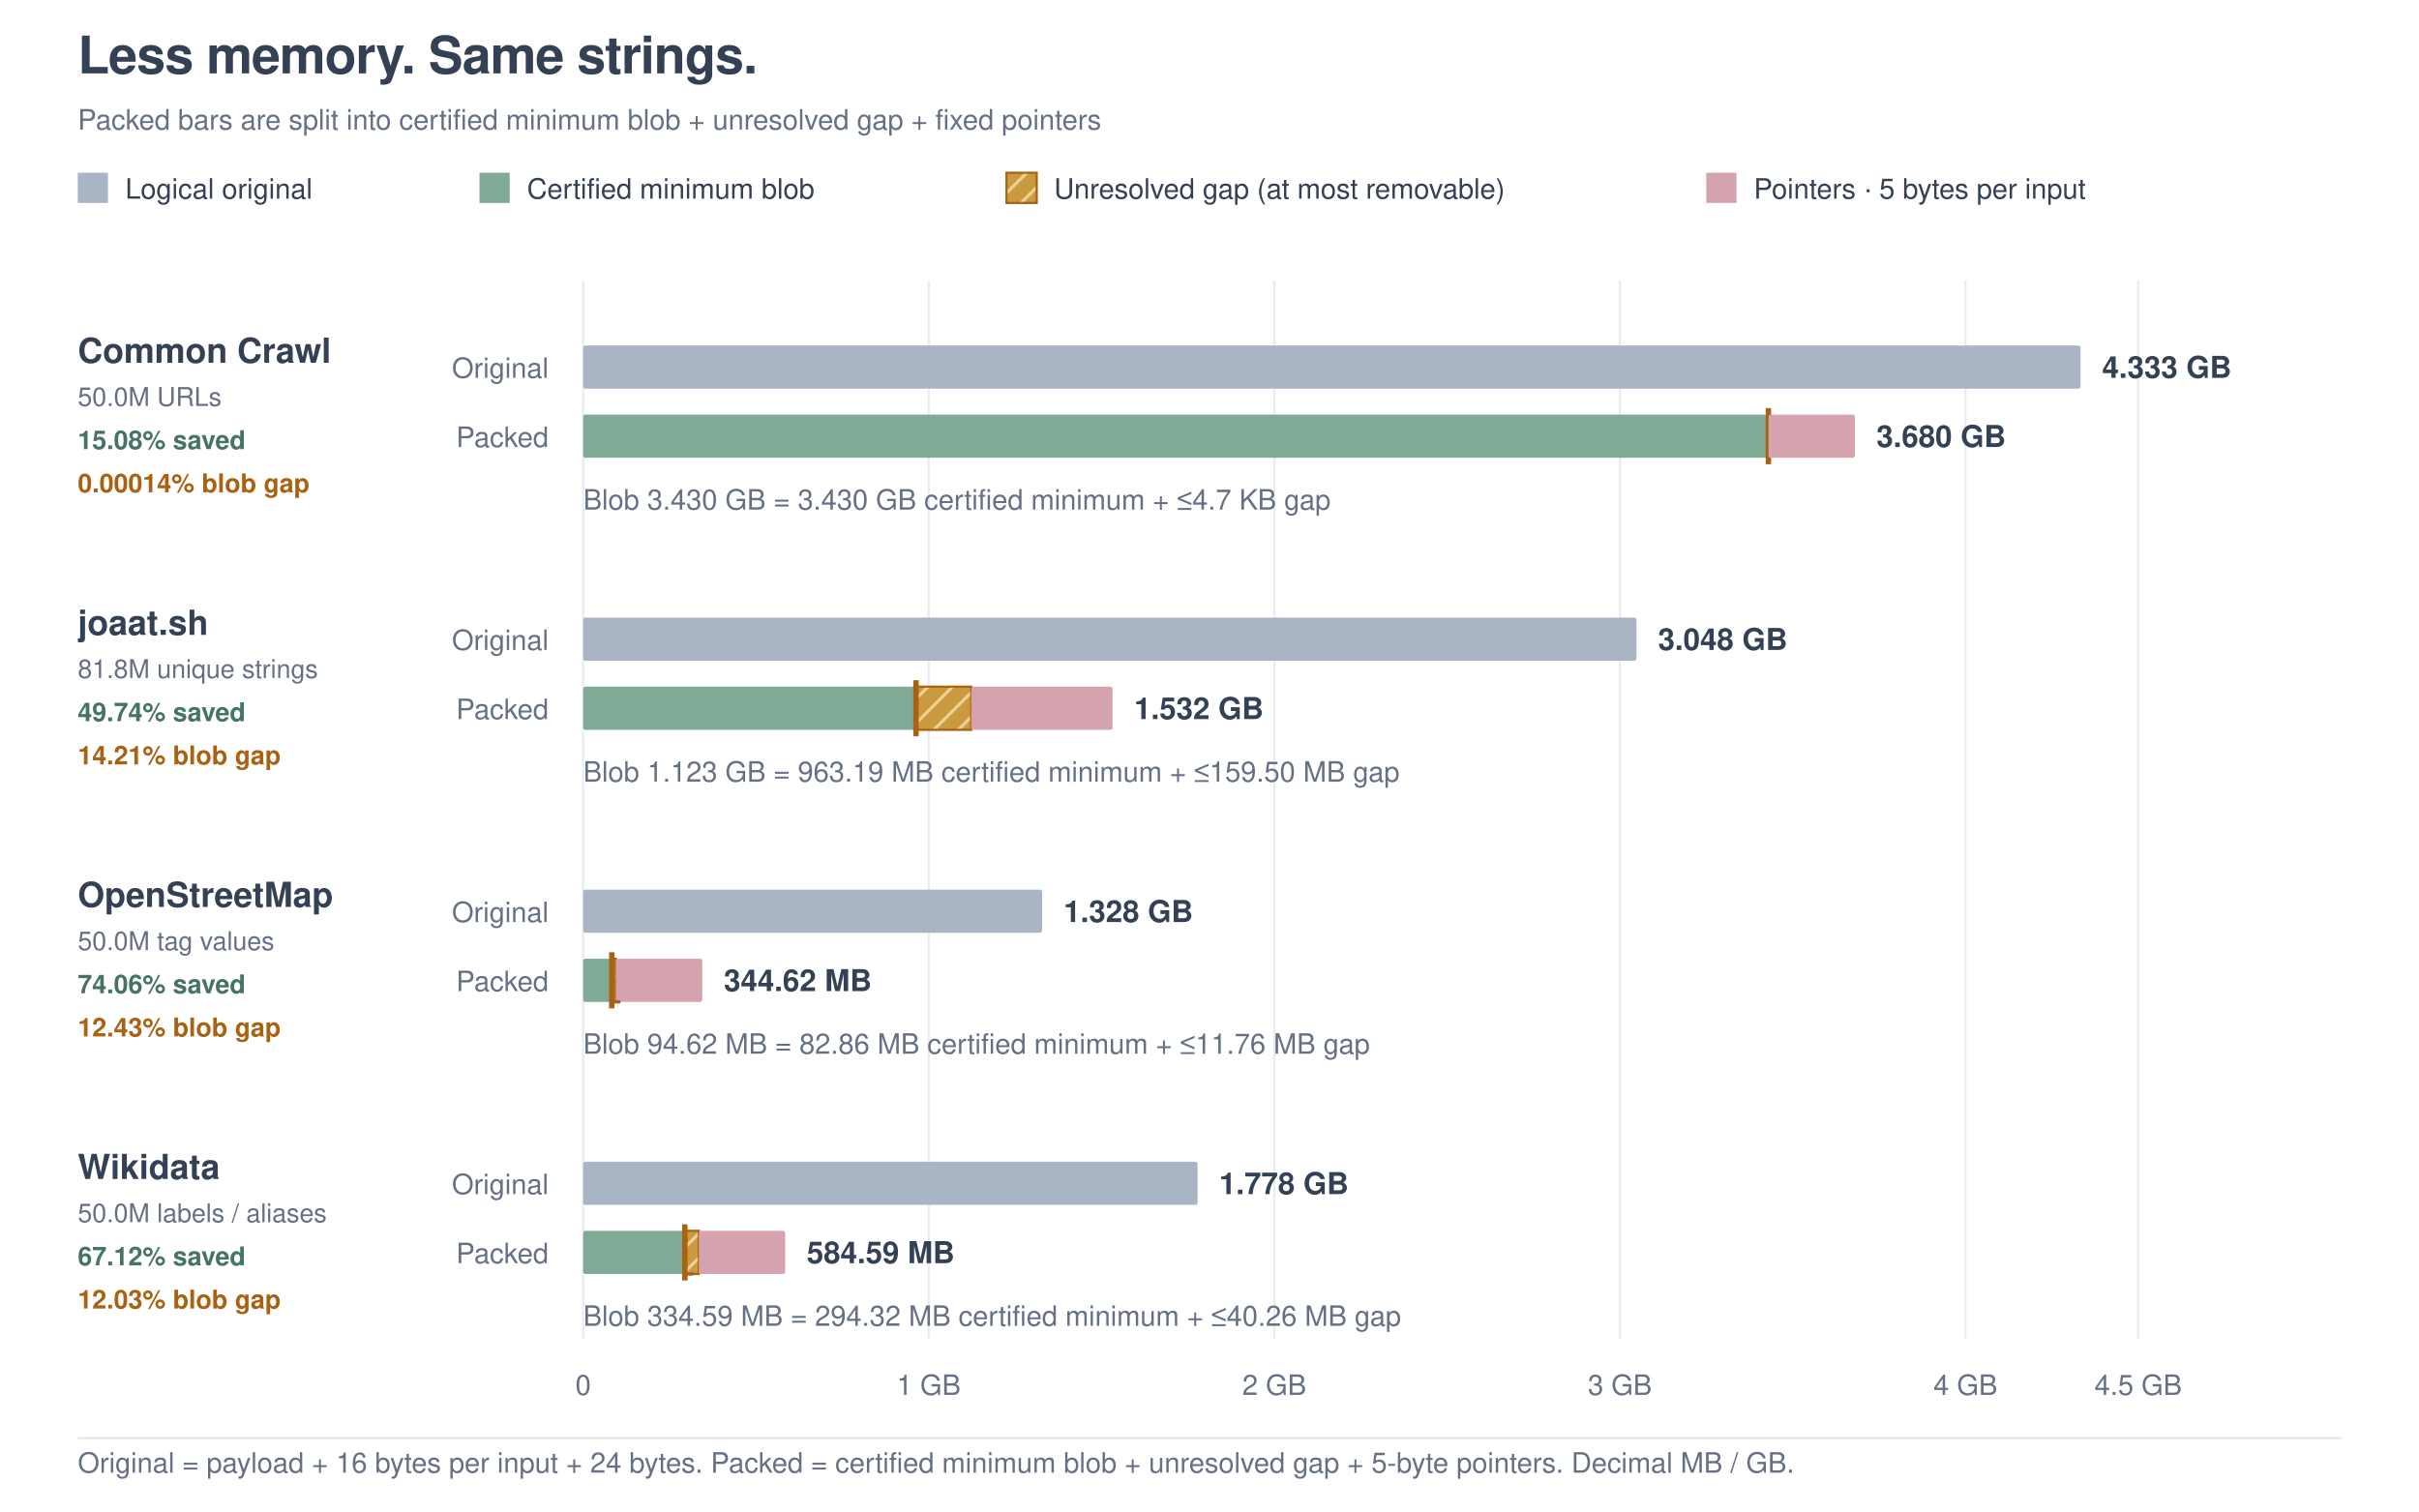
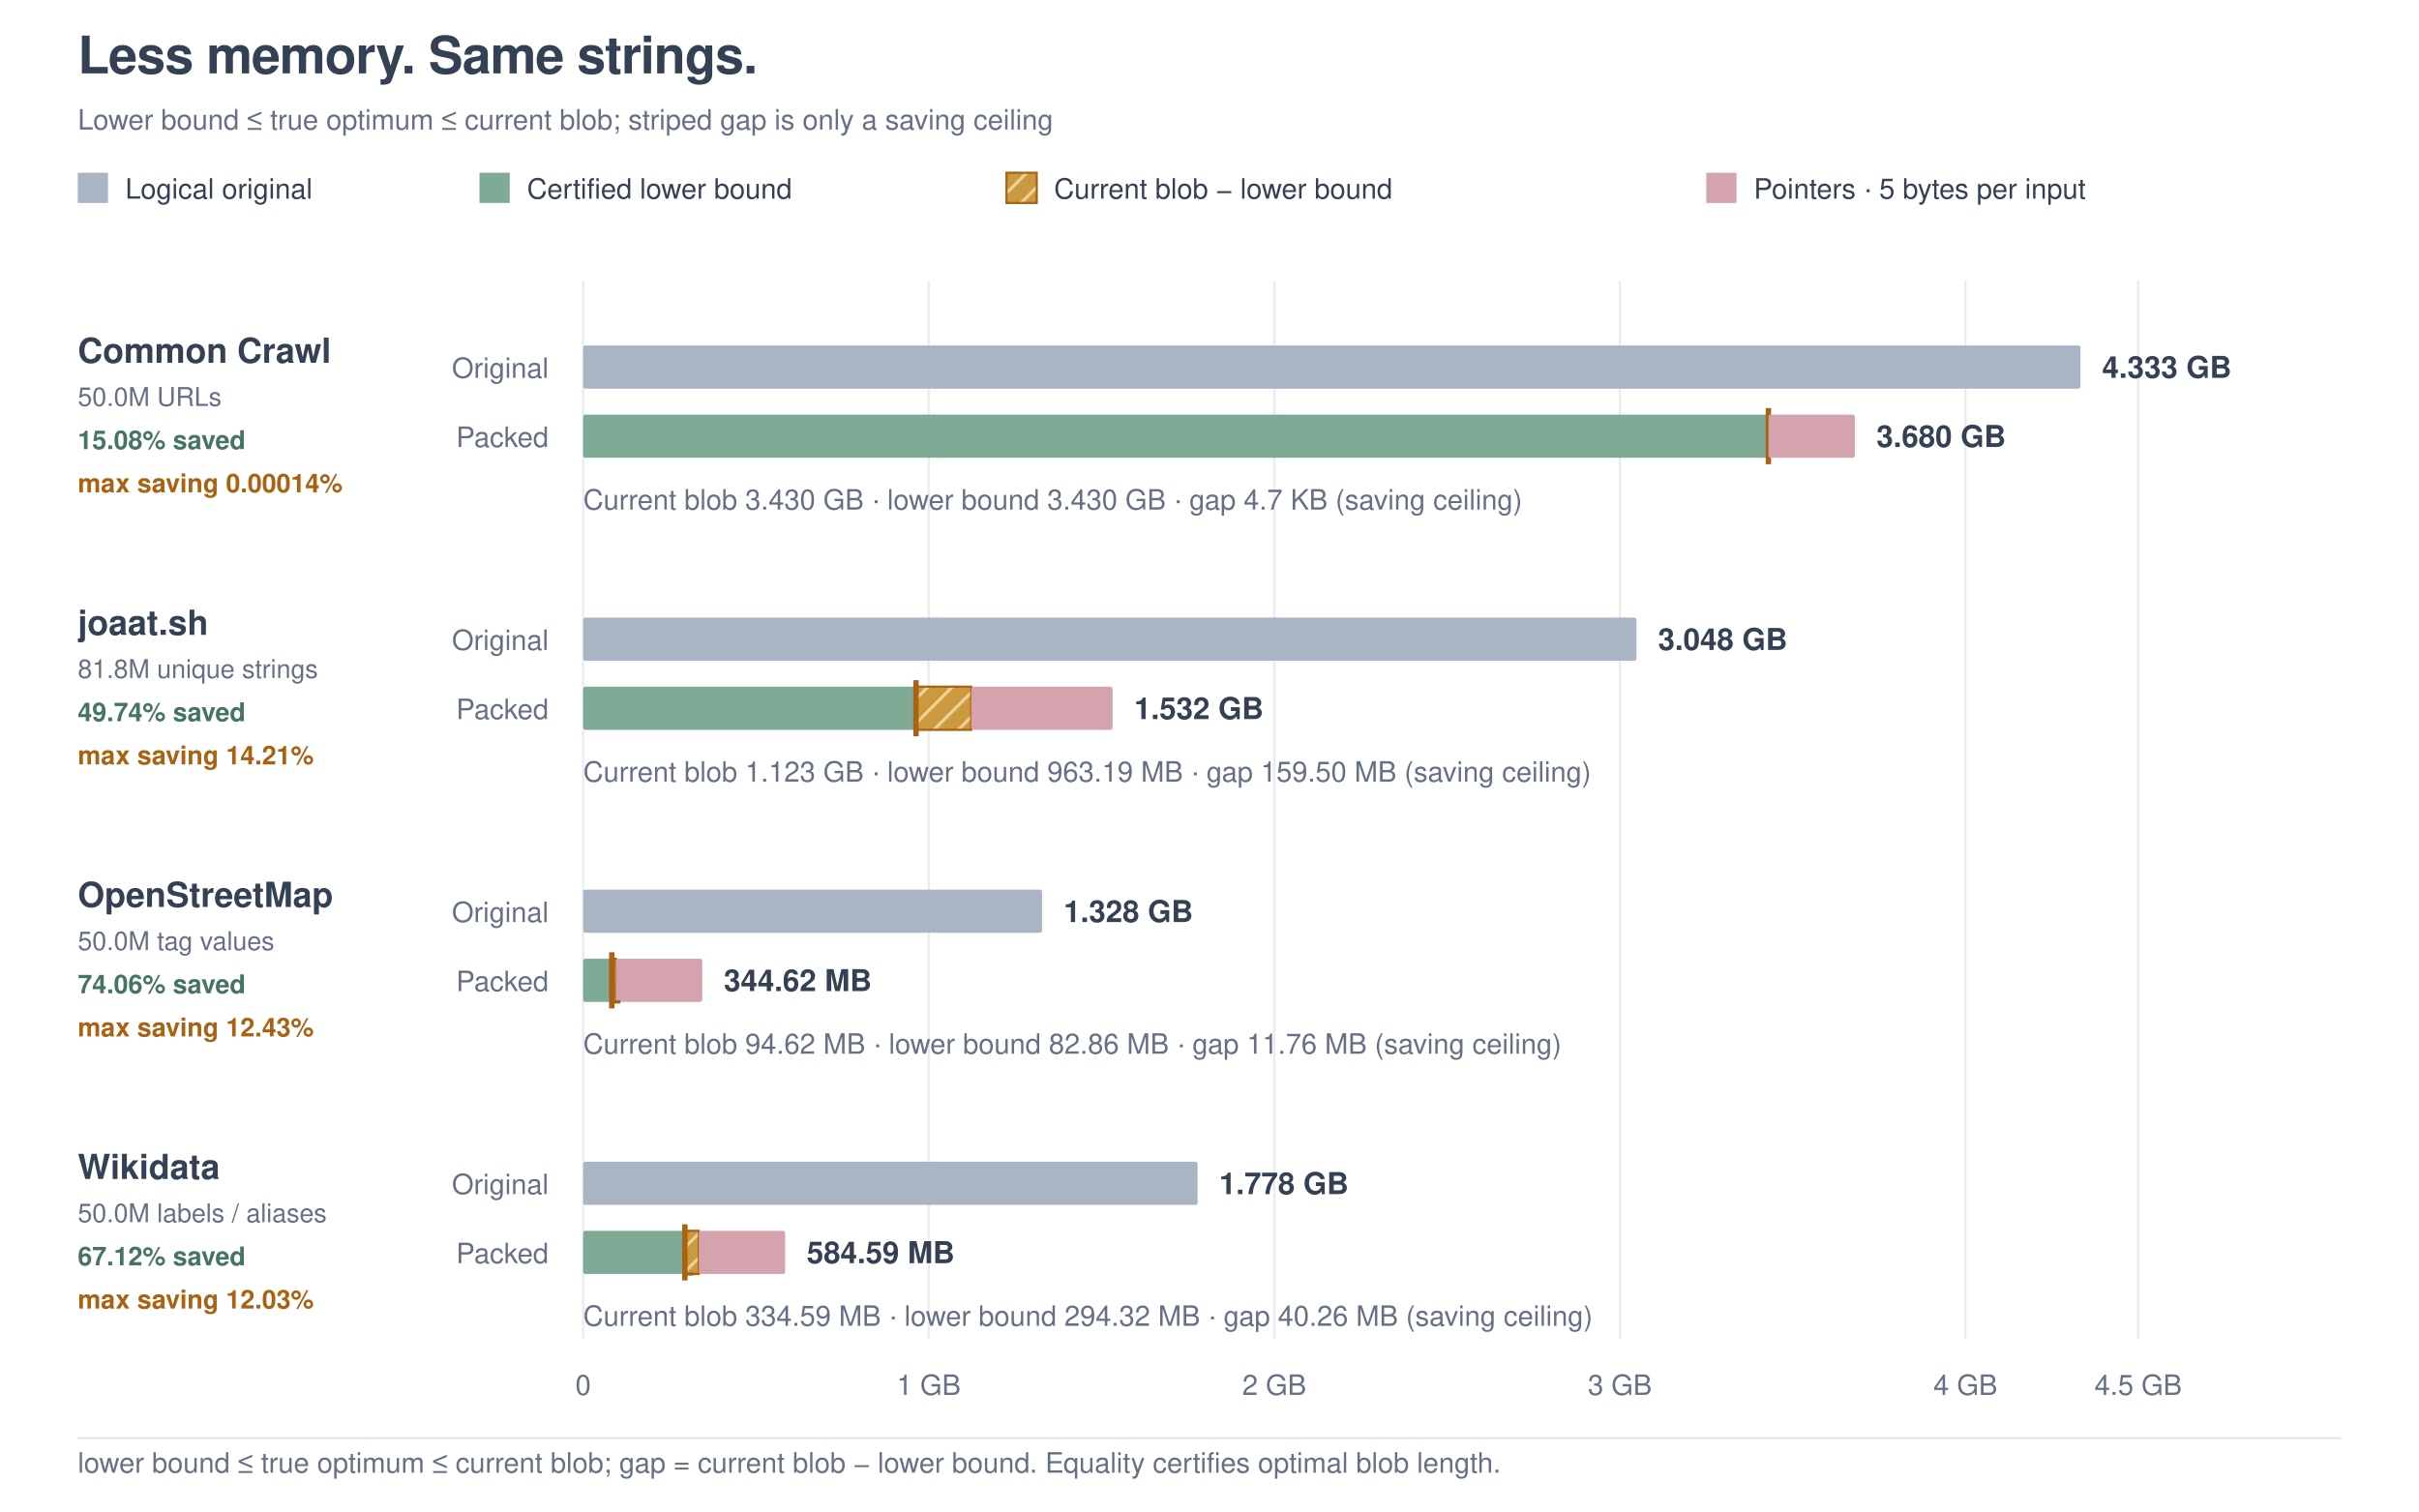
<svg xmlns="http://www.w3.org/2000/svg" width="1120" height="700" aria-labelledby="title desc" viewBox="0 0 1120 700">
  <defs>
    <pattern id="gapPattern" width="8" height="8" patternTransform="rotate(45)" patternUnits="userSpaceOnUse">
      <path fill="#cc9a3e" d="M0 0h8v8H0z" />
      <path stroke="#f7e0b0" stroke-width="3" d="M0 0v8" opacity=".75" />
    </pattern>
  </defs>
  <style>text{font-family:-apple-system,BlinkMacSystemFont,"Segoe UI",Helvetica,Arial,sans-serif;fill:#344054;font-size:13px;font-variant-numeric:tabular-nums}.axis,.detail,.muted,.row-label{fill:#667085}.name{font-size:16px;font-weight:650}.meta{font-size:12px}.gapbadge,.saved{font-size:12px;font-weight:650}.saved{fill:#467464}.gapbadge{fill:#a86212}.value{font-size:14px;font-weight:650}</style>
  <text x="36" y="34" style="font-size:24px;font-weight:700;letter-spacing:-.4px">Less memory. Same
    strings.</text>
-   <text x="36" y="60" style="fill:#667085">Packed bars are split into certified minimum blob +
-     unresolved gap + fixed pointers</text>
+   <text x="36" y="60" style="fill:#667085">Lower bound ≤ true optimum ≤ current blob; striped gap is only a saving ceiling</text>
  <path fill="#a9b5c5" d="M36 80h14v14H36z" />
  <text x="58" y="92">Logical original</text>
  <path fill="#7faa96" d="M222 80h14v14h-14z" />
-   <text x="244" y="92">Certified minimum blob</text>
+   <text x="244" y="92">Certified lower bound</text>
  <path fill="url(#gapPattern)" stroke="#a86212" d="M466 80h14v14h-14z" />
-   <text x="488" y="92">Unresolved gap (at most removable)</text>
+   <text x="488" y="92">Current blob − lower bound</text>
  <path fill="#d5a3ad" d="M790 80h14v14h-14z" />
  <text x="812" y="92">Pointers · 5 bytes per input</text>
  <path stroke="#667085" stroke-opacity=".14" d="M270 130v490m160-490v490m160-490v490m160-490v490m160-490v490m80-490v490" />
  <text x="36" y="168" class="name">Common Crawl</text>
  <text x="36" y="188" class="meta muted">50.0M URLs</text>
  <text x="36" y="208" class="saved">15.08% saved</text>
-   <text x="36" y="228" class="gapbadge">0.00014% blob gap</text>
+   <text x="36" y="228" class="gapbadge">max saving 0.00014%</text>
  <text x="254" y="175" class="row-label" text-anchor="end">Original</text>
  <rect width="693.28" height="20" x="270" y="160" fill="#a9b5c5" rx="1" />
  <text x="973.28" y="175" class="value">4.333 GB</text>
  <text x="254" y="207" class="row-label" text-anchor="end">Packed</text>
  <rect width="548.774" height="20" x="270" y="192" fill="#7faa96" rx="1" />
  <path stroke="#a86212" stroke-width="2.5" d="M818.774 189v26" />
  <rect width="40" height="20" x="818.8" y="192" fill="#d5a3ad" rx="1" />
  <text x="868.8" y="207" class="value">3.680 GB</text>
-   <text x="270" y="236" class="detail">Blob 3.430 GB = 3.430 GB certified minimum + ≤4.7 KB gap</text>
+   <text x="270" y="236" class="detail">Current blob 3.430 GB · lower bound 3.430 GB · gap 4.7 KB (saving ceiling)</text>
  <text x="36" y="294" class="name">joaat.sh</text>
  <text x="36" y="314" class="meta muted">81.8M unique strings</text>
  <text x="36" y="334" class="saved">49.74% saved</text>
-   <text x="36" y="354" class="gapbadge">14.21% blob gap</text>
+   <text x="36" y="354" class="gapbadge">max saving 14.21%</text>
  <text x="254" y="301" class="row-label" text-anchor="end">Original</text>
  <rect width="487.68" height="20" x="270" y="286" fill="#a9b5c5" rx="1" />
  <text x="767.68" y="301" class="value">3.048 GB</text>
  <text x="254" y="333" class="row-label" text-anchor="end">Packed</text>
  <rect width="154.11" height="20" x="270" y="318" fill="#7faa96" rx="1" />
  <path fill="url(#gapPattern)" stroke="#a86212" d="M424.11 318h25.57v20h-25.57z" />
  <path stroke="#a86212" stroke-width="2.5" d="M424.11 315v26" />
  <rect width="65.44" height="20" x="449.68" y="318" fill="#d5a3ad" rx="1" />
  <text x="525.12" y="333" class="value">1.532 GB</text>
-   <text x="270" y="362" class="detail">Blob 1.123 GB = 963.19 MB certified minimum + ≤159.50 MB gap</text>
+   <text x="270" y="362" class="detail">Current blob 1.123 GB · lower bound 963.19 MB · gap 159.50 MB (saving ceiling)</text>
  <text x="36" y="420" class="name">OpenStreetMap</text>
  <text x="36" y="440" class="meta muted">50.0M tag values</text>
  <text x="36" y="460" class="saved">74.06% saved</text>
-   <text x="36" y="480" class="gapbadge">12.43% blob gap</text>
+   <text x="36" y="480" class="gapbadge">max saving 12.43%</text>
  <text x="254" y="427" class="row-label" text-anchor="end">Original</text>
  <rect width="212.48" height="20" x="270" y="412" fill="#a9b5c5" rx="1" />
  <text x="492.48" y="427" class="value">1.328 GB</text>
  <text x="254" y="459" class="row-label" text-anchor="end">Packed</text>
  <rect width="13.258" height="20" x="270" y="444" fill="#7faa96" rx="1" />
  <path fill="url(#gapPattern)" stroke="#a86212" d="M283.258 444h1.882v20h-1.882z" />
  <path stroke="#a86212" stroke-width="2.5" d="M283.258 441v26" />
  <rect width="40" height="20" x="285.139" y="444" fill="#d5a3ad" rx="1" />
  <text x="335.139" y="459" class="value">344.62 MB</text>
  <path fill="none" stroke="#a86212" stroke-width="1.5" d="M283.258 454v10h4" />
-   <text x="270" y="488" class="detail">Blob 94.62 MB = 82.86 MB certified minimum + ≤11.76 MB gap</text>
+   <text x="270" y="488" class="detail">Current blob 94.62 MB · lower bound 82.86 MB · gap 11.76 MB (saving ceiling)</text>
  <text x="36" y="546" class="name">Wikidata</text>
  <text x="36" y="566" class="meta muted">50.0M labels / aliases</text>
  <text x="36" y="586" class="saved">67.12% saved</text>
-   <text x="36" y="606" class="gapbadge">12.03% blob gap</text>
+   <text x="36" y="606" class="gapbadge">max saving 12.03%</text>
  <text x="254" y="553" class="row-label" text-anchor="end">Original</text>
  <rect width="284.48" height="20" x="270" y="538" fill="#a9b5c5" rx="1" />
  <text x="564.48" y="553" class="value">1.778 GB</text>
  <text x="254" y="585" class="row-label" text-anchor="end">Packed</text>
  <rect width="47.091" height="20" x="270" y="570" fill="#7faa96" rx="1" />
  <path fill="url(#gapPattern)" stroke="#a86212" d="M317.091 570h6.443v20h-6.443z" />
  <path stroke="#a86212" stroke-width="2.5" d="M317.091 567v26" />
  <rect width="40" height="20" x="323.534" y="570" fill="#d5a3ad" rx="1" />
  <text x="373.534" y="585" class="value">584.59 MB</text>
  <path fill="none" stroke="#a86212" stroke-width="1.5" d="M317.091 580v10h4" />
-   <text x="270" y="614" class="detail">Blob 334.59 MB = 294.32 MB certified minimum + ≤40.26 MB gap</text>
+   <text x="270" y="614" class="detail">Current blob 334.59 MB · lower bound 294.32 MB · gap 40.26 MB (saving ceiling)</text>
  <text x="270" y="646" class="axis" text-anchor="middle">0</text>
  <text x="430" y="646" class="axis" text-anchor="middle">1 GB</text>
  <text x="590" y="646" class="axis" text-anchor="middle">2 GB</text>
  <text x="750" y="646" class="axis" text-anchor="middle">3 GB</text>
  <text x="910" y="646" class="axis" text-anchor="middle">4 GB</text>
  <text x="990" y="646" class="axis" text-anchor="middle">4.5 GB</text>
  <path stroke="#667085" stroke-opacity=".18" d="M36 666h1048" />
-   <text x="36" y="682" class="detail">Original = payload + 16 bytes per input + 24 bytes. Packed =
-     certified minimum blob + unresolved gap + 5-byte pointers. Decimal MB / GB.</text>
+   <text x="36" y="682" class="detail">lower bound ≤ true optimum ≤ current blob; gap = current blob − lower bound. Equality certifies optimal blob length.</text>
</svg>
